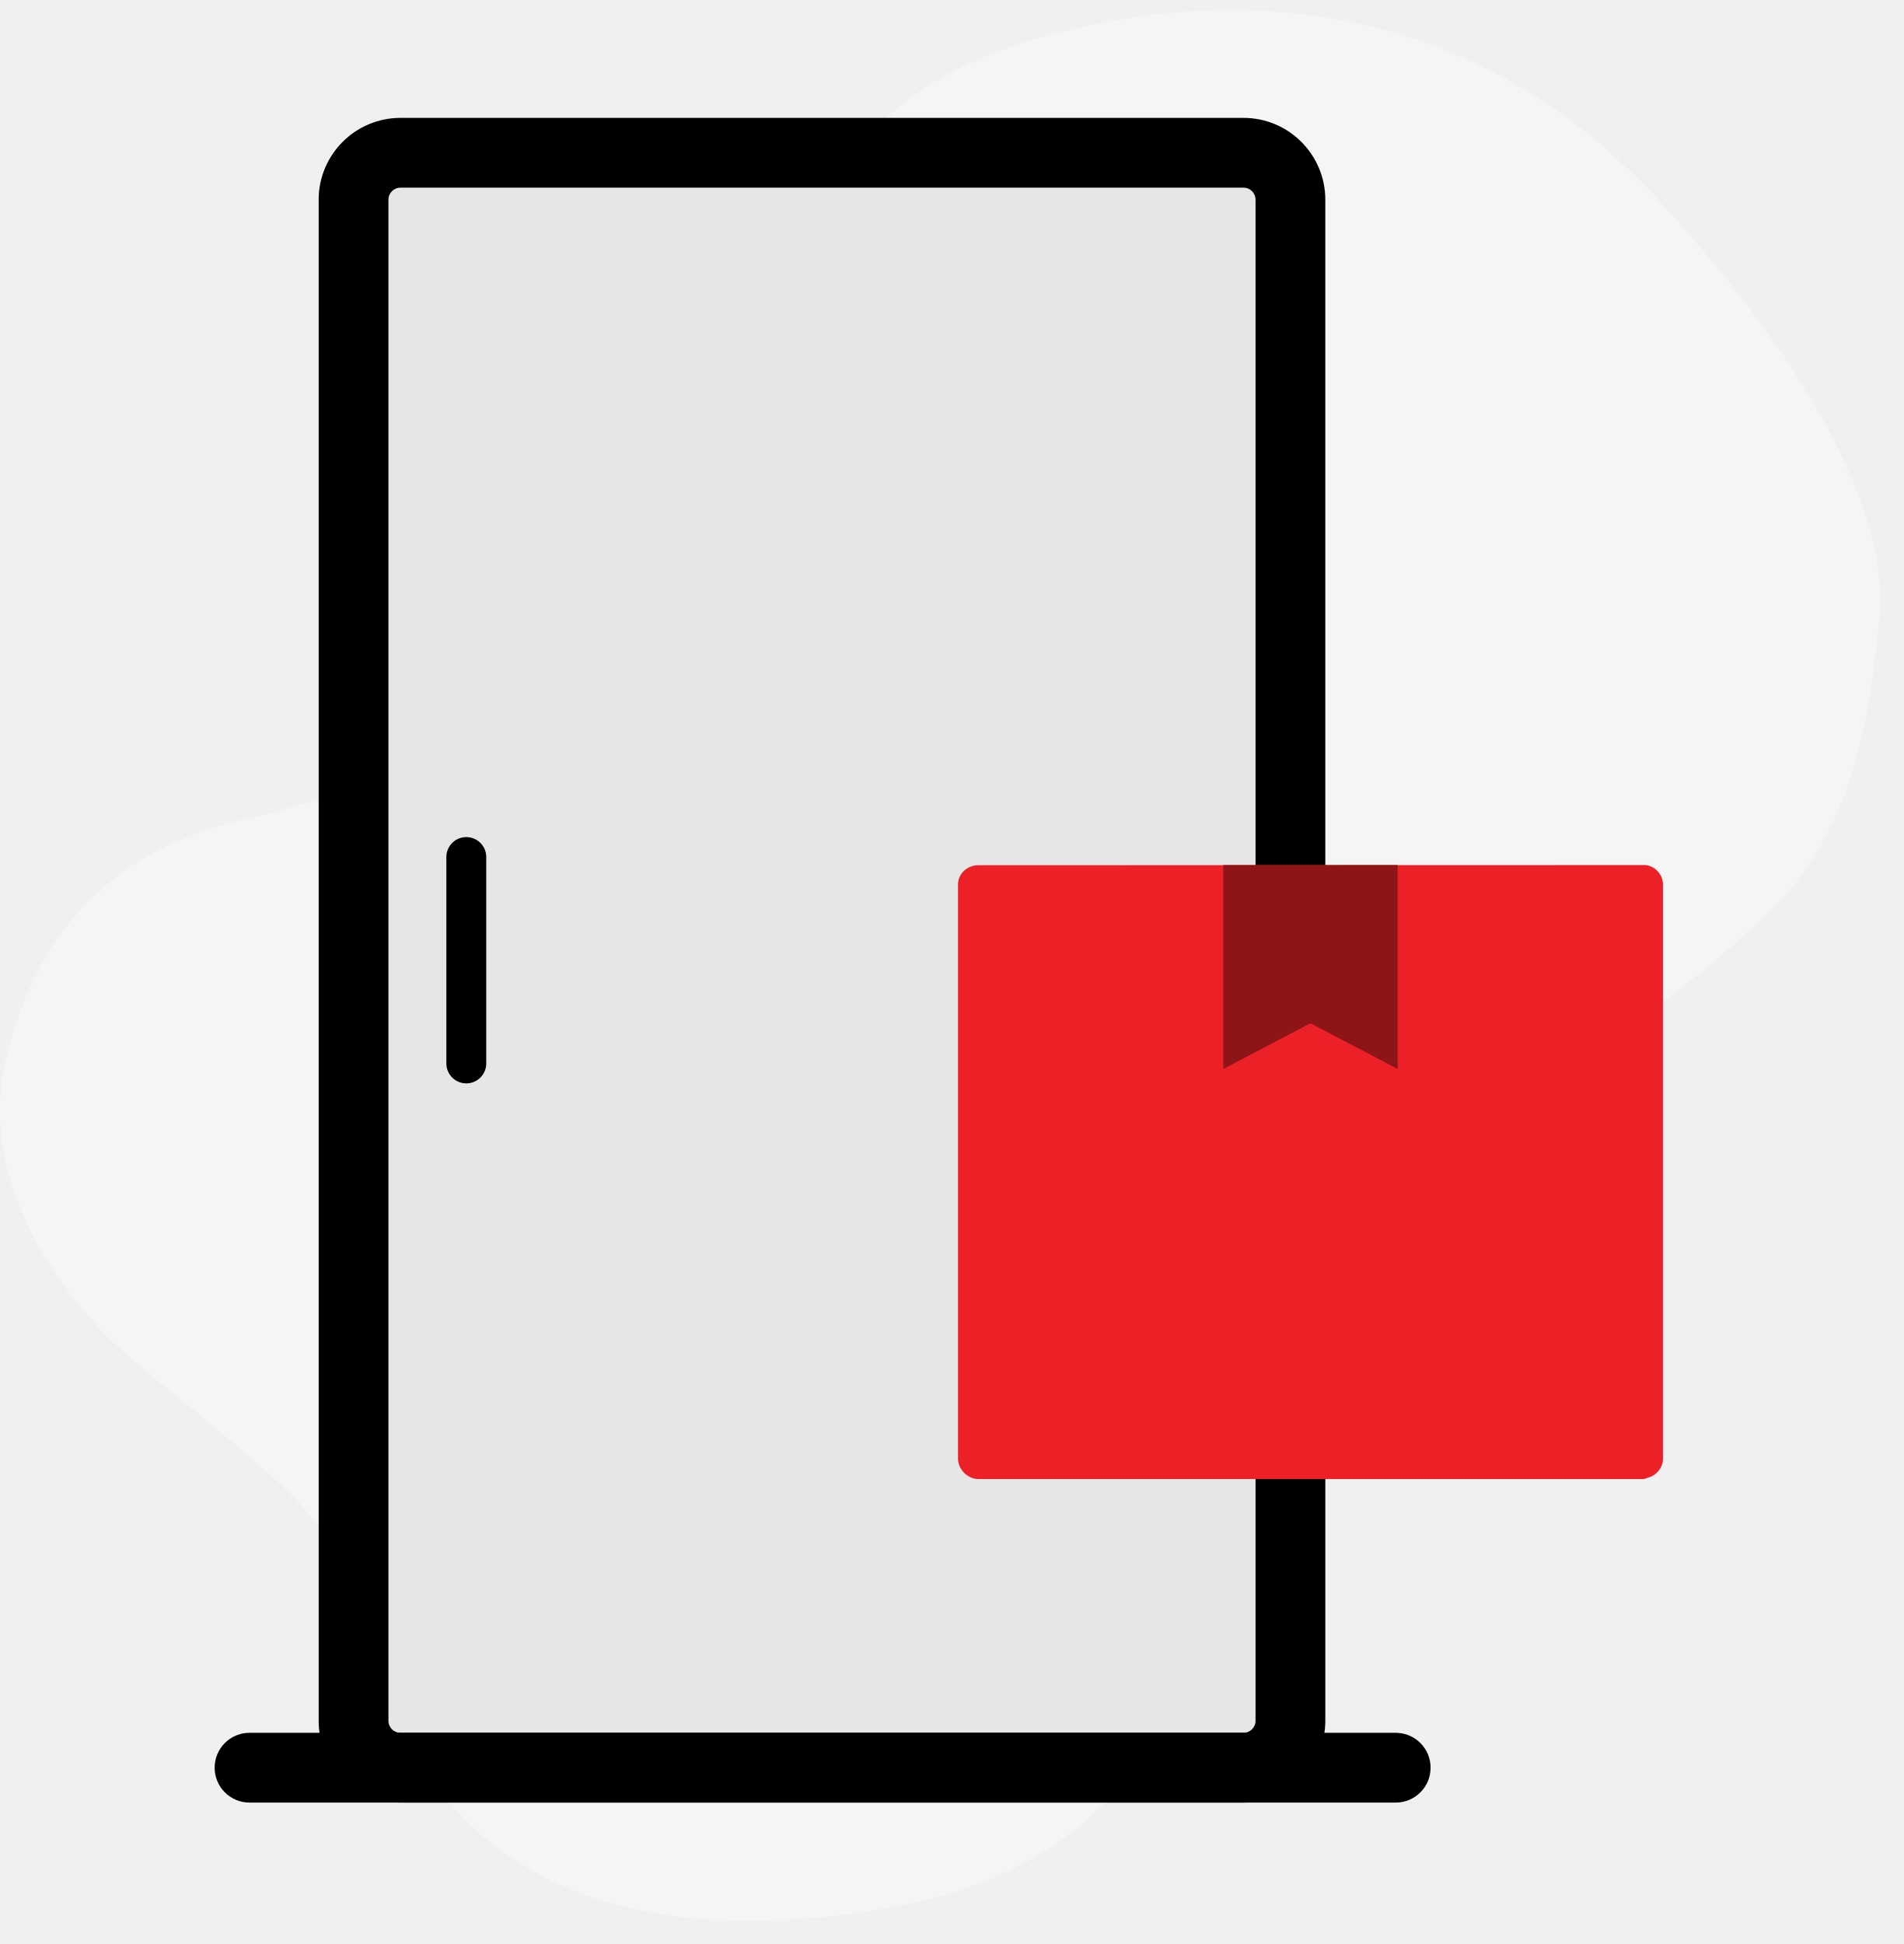
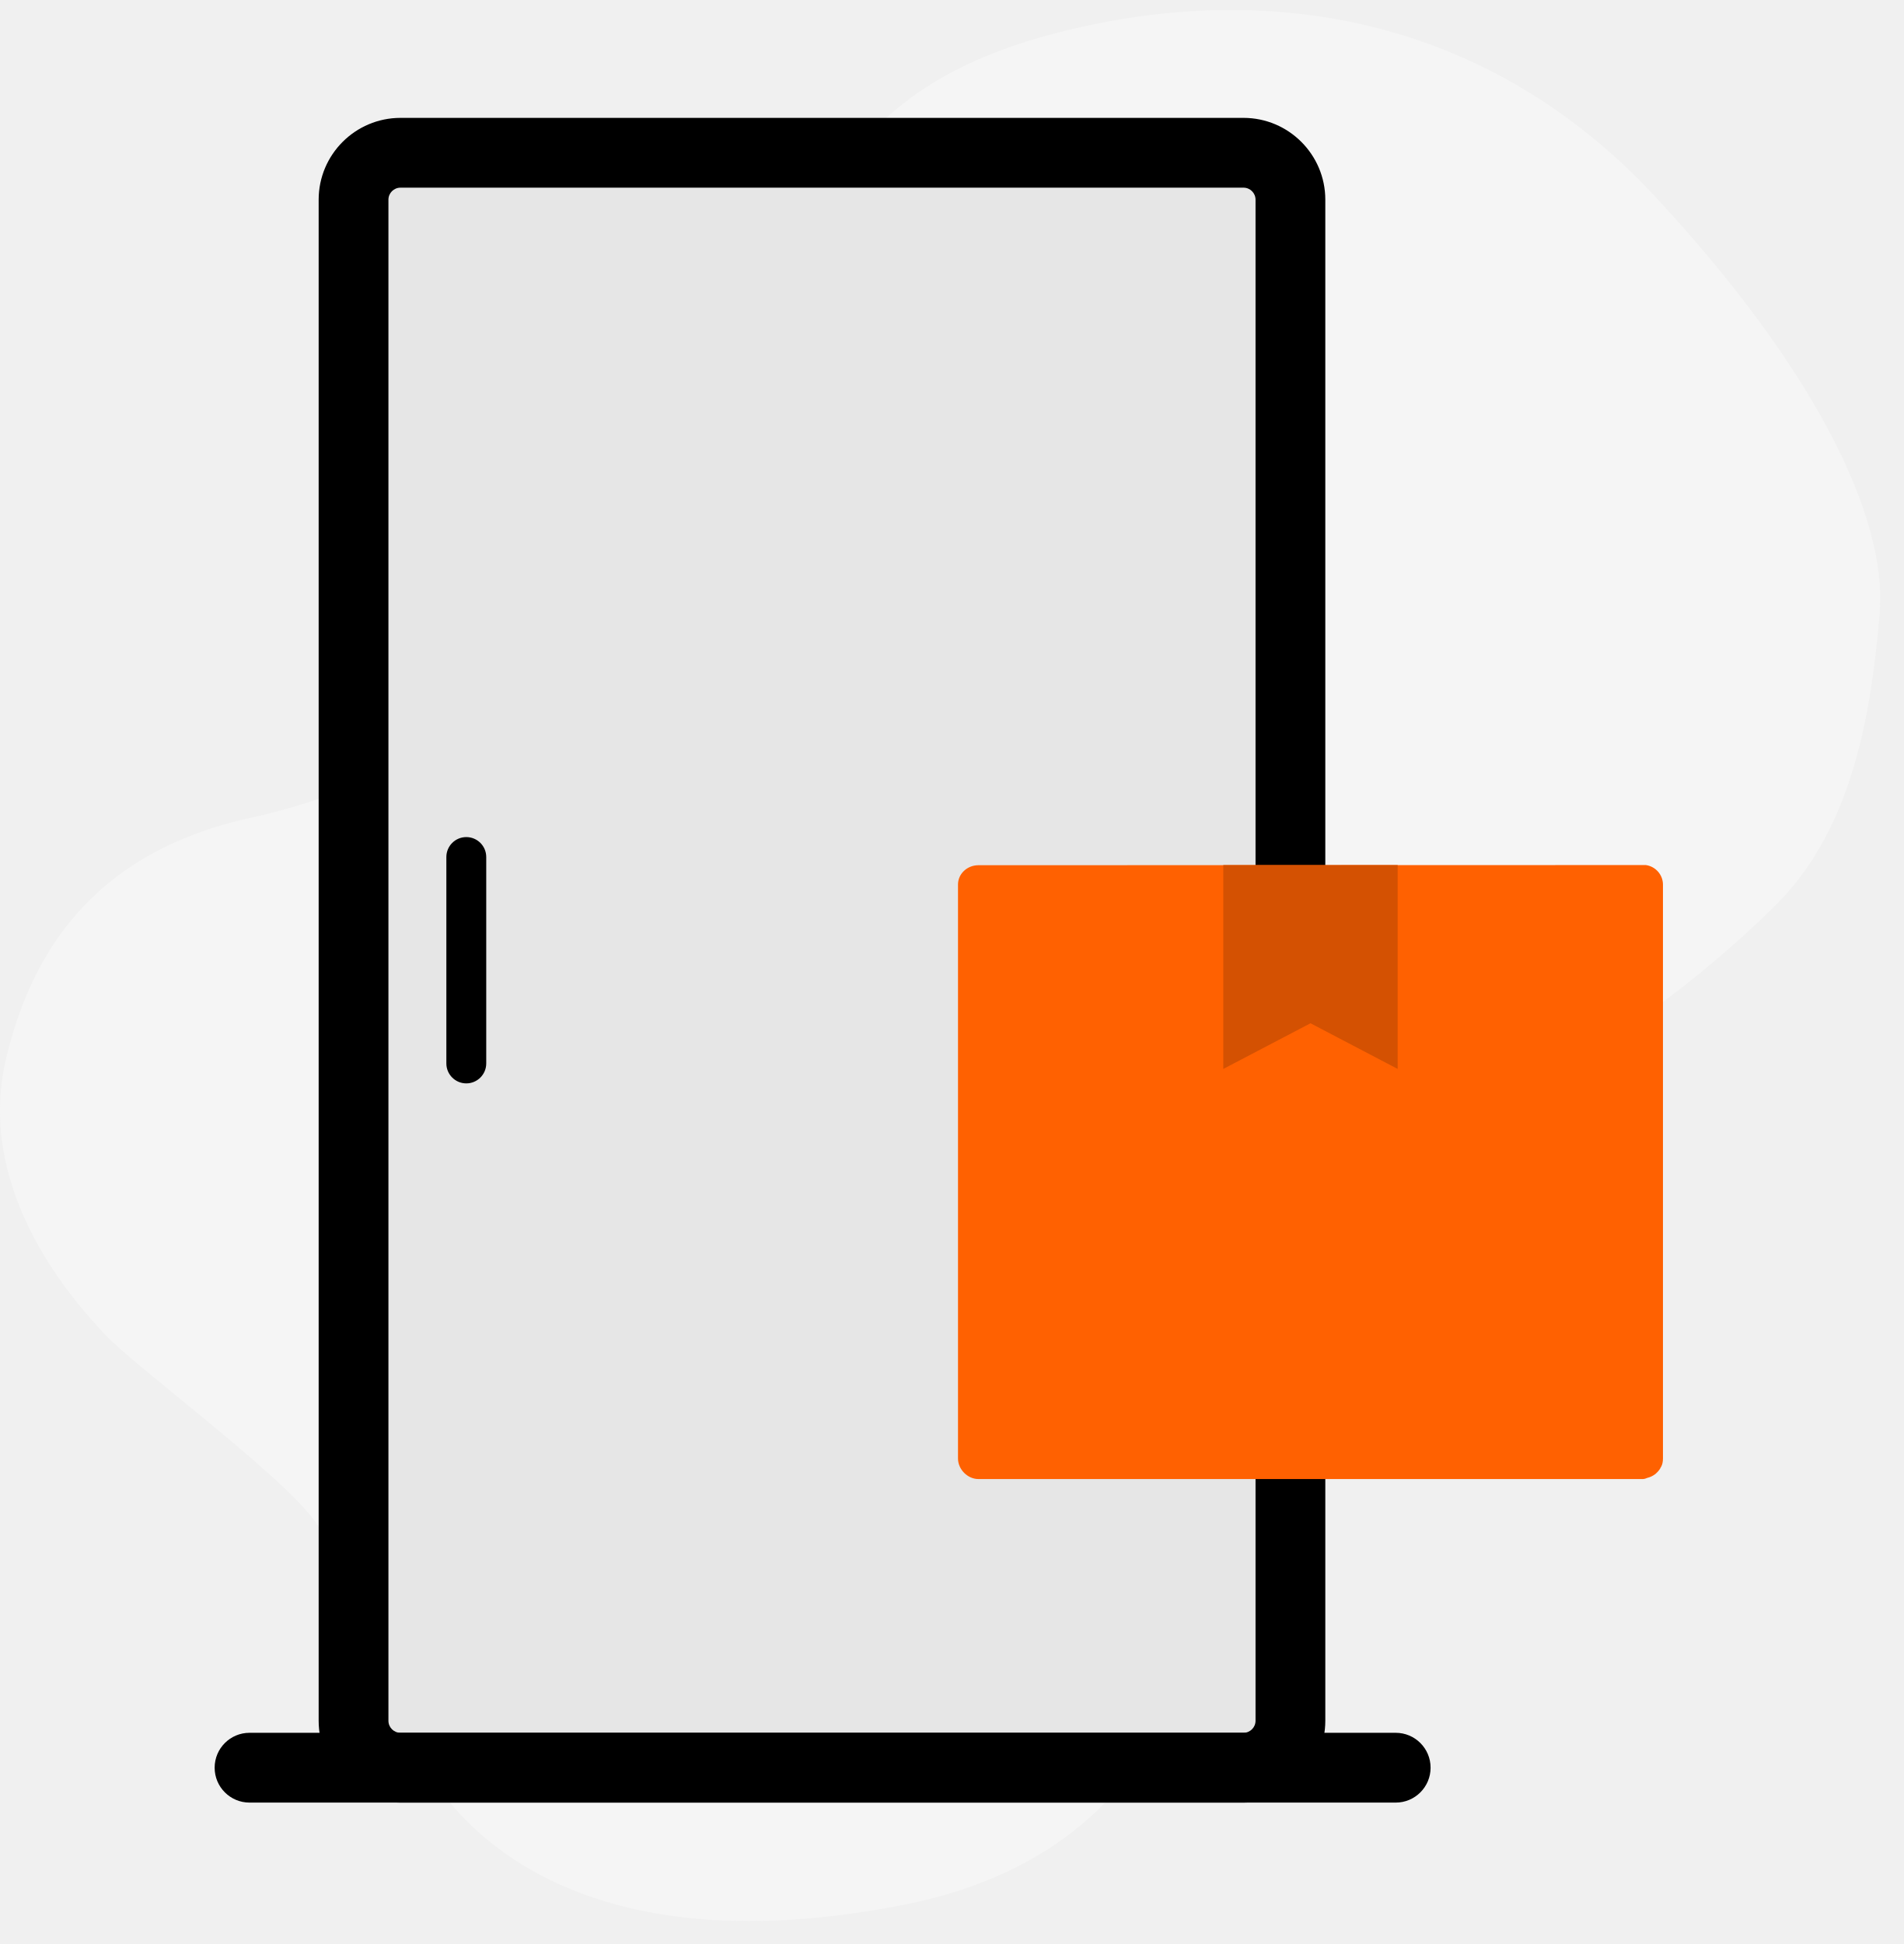
<svg xmlns="http://www.w3.org/2000/svg" xmlns:xlink="http://www.w3.org/1999/xlink" width="95px" height="97px" viewBox="0 0 95 97" version="1.1">
  <defs>
    <polygon id="path-1" points="2.40423972e-05 0.145 93.836 0.145 93.836 95.503 2.40423972e-05 95.503" />
  </defs>
  <g id="Marketing" stroke="none" stroke-width="1" fill="none" fill-rule="evenodd">
    <g id="redx-homepage-redesign-concept" transform="translate(-672, -853)">
      <g id="../Illustration/96px/Delivery-guaranteed-Copy" transform="translate(672, 853)">
        <g id="Group-16">
          <g id="Group-3" transform="translate(0, 0.352663)">
            <mask id="mask-2" fill="white">
              <use xlink:href="#path-1" />
            </mask>
            <g id="Clip-2" />
            <path d="M88.663,44.766 C84.926,48.503 79.687,52.33 76.156,53.742 C72.627,55.154 61.431,63.728 61.028,70.788 C60.624,77.848 60.422,91.666 45.092,94.692 C29.761,97.718 23.407,91.565 21.289,87.934 C19.171,84.303 17.456,77.747 15.54,75.326 C13.624,72.906 6.664,67.762 5.252,66.249 C3.84,64.736 -1.304,59.189 0.31,52.431 C1.924,45.674 6.059,41.841 12.615,40.429 C19.171,39.017 31.98,33.369 36.115,20.862 C40.25,8.355 43.579,3.312 53.967,0.993 C64.356,-1.327 74.745,0.993 82.612,9.465 C90.479,17.937 94.21,25.401 93.807,30.242 C93.404,35.083 92.496,40.933 88.663,44.766" id="Fill-1" fill="#F5F5F5" mask="url(#mask-2)" />
          </g>
          <path d="M64.812,88.037 L17.705,88.037 L17.705,10.13 C17.705,8.837 18.753,7.788 20.047,7.788 L62.471,7.788 C63.764,7.788 64.812,8.837 64.812,10.13 L64.812,88.037 Z" id="Fill-4" fill="#E6E6E6" />
          <path d="M19.986,9.364 C19.654,9.364 19.385,9.633 19.385,9.964 L19.385,85.861 C19.385,86.192 19.654,86.462 19.986,86.462 L62.058,86.462 C62.39,86.462 62.659,86.192 62.659,85.861 L62.659,9.964 C62.659,9.633 62.39,9.364 62.058,9.364 L19.986,9.364 Z M62.058,89.944 L19.986,89.944 C17.734,89.944 15.903,88.112 15.903,85.861 L15.903,9.964 C15.903,7.713 17.734,5.882 19.986,5.882 L62.058,5.882 C64.31,5.882 66.141,7.713 66.141,9.964 L66.141,85.861 C66.141,88.112 64.31,89.944 62.058,89.944 L62.058,89.944 Z" id="Fill-6" fill="#000000" />
          <path d="M69.655,89.944 L12.452,89.944 C11.491,89.944 10.712,89.164 10.712,88.203 C10.712,87.241 11.491,86.462 12.452,86.462 L69.655,86.462 C70.616,86.462 71.395,87.241 71.395,88.203 C71.395,89.164 70.616,89.944 69.655,89.944" id="Fill-8" fill="#000000" />
-           <path d="M82.992,72.774 C82.992,72.855 82.984,72.936 82.967,73.009 L82.96,73.034 C82.952,73.05 82.952,73.075 82.943,73.09 L82.935,73.107 C82.927,73.132 82.919,73.156 82.903,73.18 C82.894,73.188 82.894,73.205 82.887,73.213 L82.878,73.22 C82.869,73.238 82.862,73.254 82.854,73.27 L82.846,73.287 C82.821,73.328 82.788,73.368 82.756,73.408 C82.731,73.433 82.715,73.458 82.699,73.467 C82.691,73.474 82.675,73.49 82.667,73.499 L82.658,73.507 C82.65,73.515 82.642,73.523 82.634,73.531 L82.626,73.539 C82.617,73.548 82.6,73.555 82.592,73.563 C82.494,73.637 82.381,73.694 82.267,73.726 L82.234,73.734 C82.185,73.752 82.136,73.767 82.096,73.784 C82.047,73.792 82.014,73.8 82.006,73.8 L48.828,73.8 C48.29,73.8 47.81,73.319 47.81,72.774 L47.81,44.134 C47.81,43.604 48.266,43.172 48.828,43.172 L81.998,43.164 L82.136,43.164 C82.617,43.229 82.992,43.644 82.992,44.142 L82.992,72.774 Z" id="Fill-10" fill="#EB2127" />
-           <polygon id="Fill-12" fill="#8D1417" points="69.752 43.164 69.752 53.337 65.401 51.058 61.05 53.337 61.05 43.164" />
+           <path d="M82.992,72.774 C82.992,72.855 82.984,72.936 82.967,73.009 L82.96,73.034 C82.952,73.05 82.952,73.075 82.943,73.09 L82.935,73.107 C82.927,73.132 82.919,73.156 82.903,73.18 C82.894,73.188 82.894,73.205 82.887,73.213 L82.878,73.22 C82.869,73.238 82.862,73.254 82.854,73.27 L82.846,73.287 C82.821,73.328 82.788,73.368 82.756,73.408 C82.731,73.433 82.715,73.458 82.699,73.467 C82.691,73.474 82.675,73.49 82.667,73.499 L82.658,73.507 C82.65,73.515 82.642,73.523 82.634,73.531 L82.626,73.539 C82.617,73.548 82.6,73.555 82.592,73.563 C82.494,73.637 82.381,73.694 82.267,73.726 L82.234,73.734 C82.185,73.752 82.136,73.767 82.096,73.784 C82.047,73.792 82.014,73.8 82.006,73.8 L48.828,73.8 C48.29,73.8 47.81,73.319 47.81,72.774 L47.81,44.134 C47.81,43.604 48.266,43.172 48.828,43.172 L81.998,43.164 L82.136,43.164 C82.617,43.229 82.992,43.644 82.992,44.142 L82.992,72.774 Z" id="Fill-10" fill="#FF6101" />
+           <polygon id="Fill-12" fill="#d45102" points="69.752 43.164 69.752 53.337 65.401 51.058 61.05 53.337 61.05 43.164" />
          <path d="M23.271,54.058 C22.722,54.058 22.276,53.612 22.276,53.063 L22.276,42.763 C22.276,42.213 22.722,41.768 23.271,41.768 C23.82,41.768 24.266,42.213 24.266,42.763 L24.266,53.063 C24.266,53.612 23.82,54.058 23.271,54.058" id="Fill-14" fill="#000000" />
        </g>
      </g>
    </g>
  </g>
</svg>
